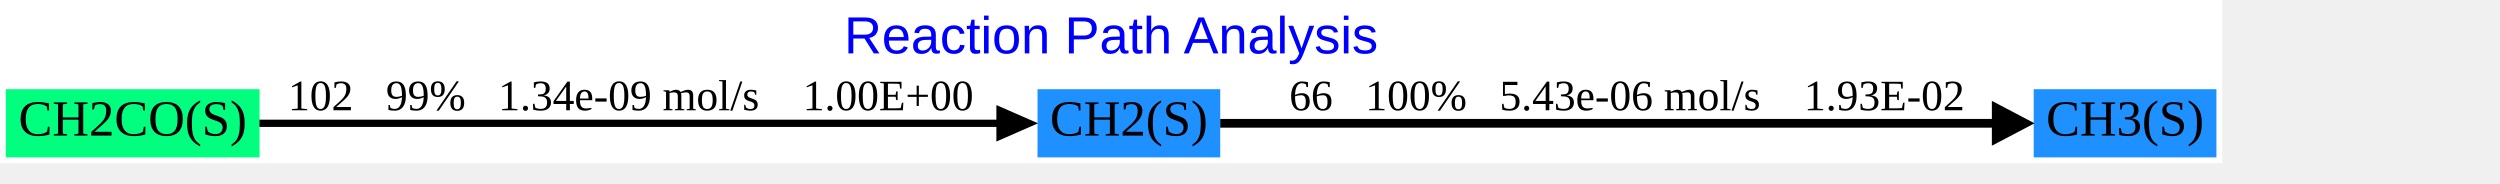
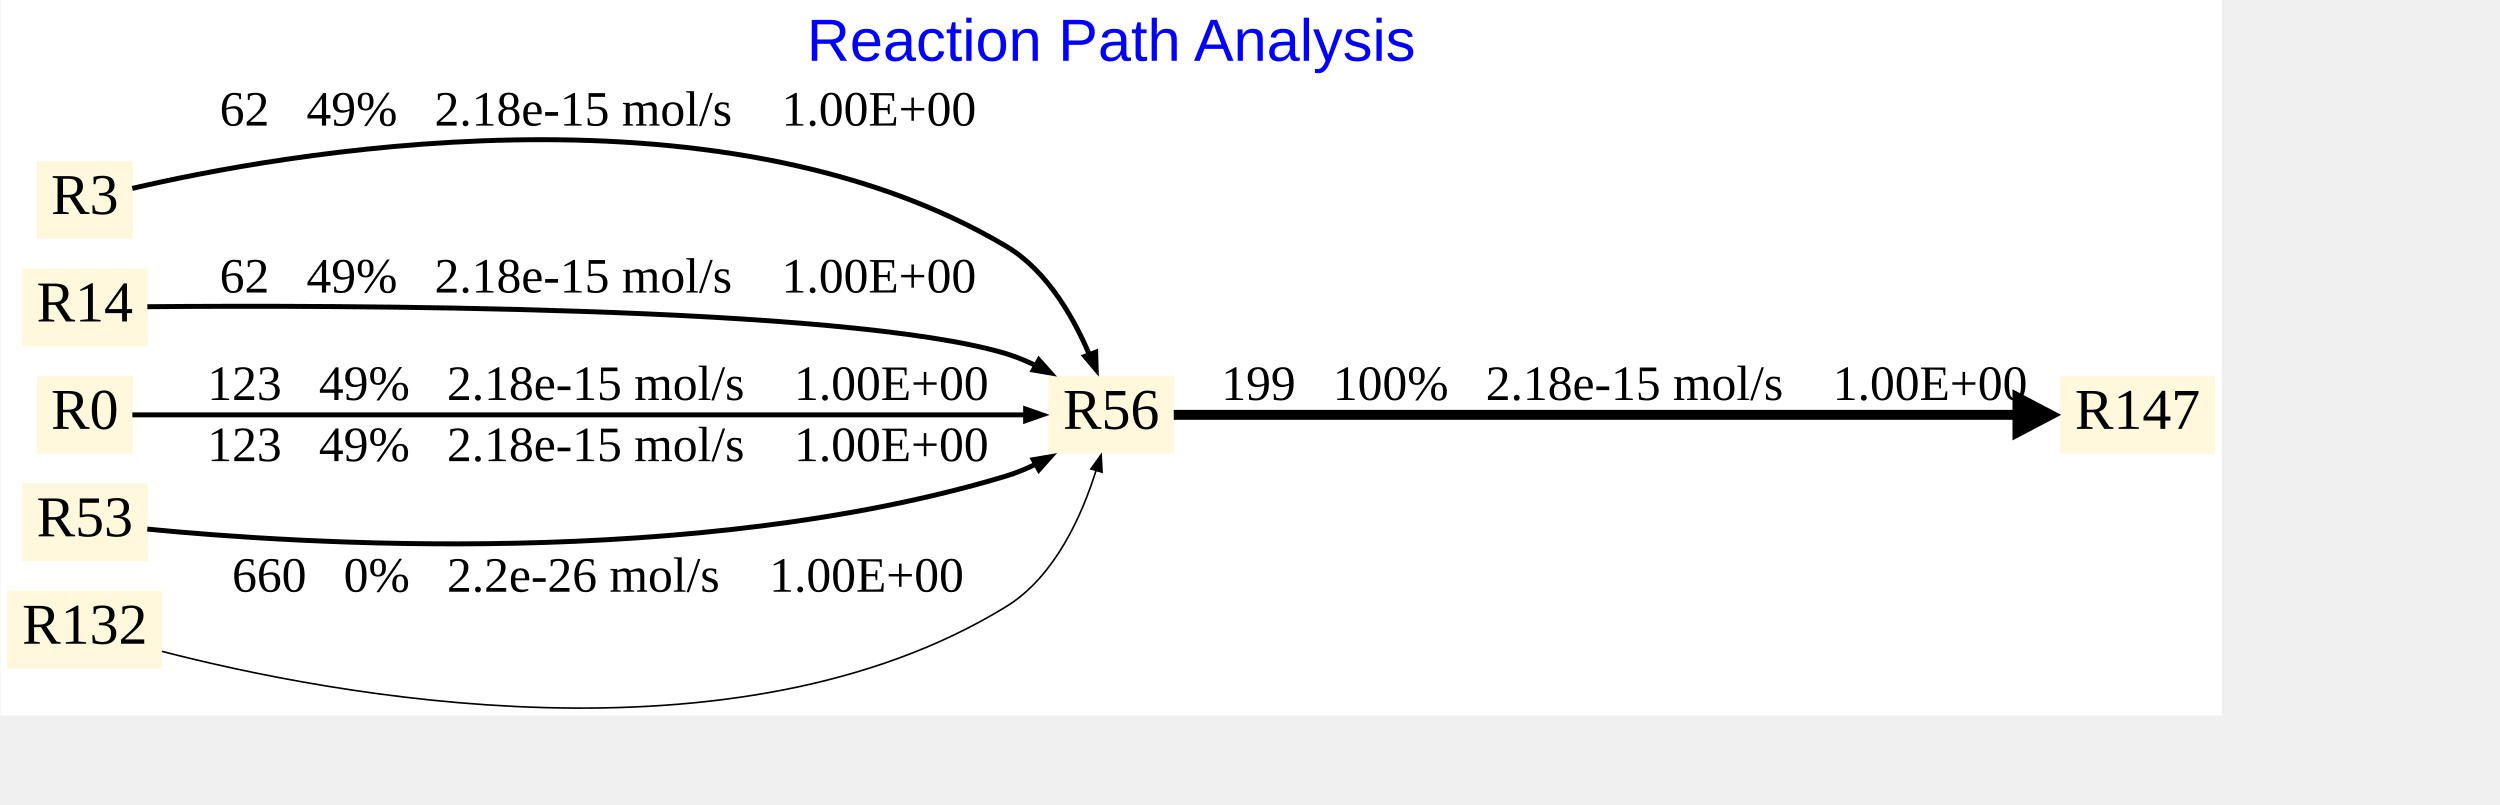
- <svg xmlns="http://www.w3.org/2000/svg" xmlns:xlink="http://www.w3.org/1999/xlink" width="640pt" height="47pt" viewBox="0.00 0.00 720.00 52.85">
-   <g id="graph0" class="graph" transform="scale(0.417618 0.417618) rotate(0) translate(4 108.5)">
-     <polygon fill="white" stroke="none" points="-4,4 -4,-108.5 1528.5,-108.5 1528.5,4 -4,4" />
-     <text text-anchor="middle" x="762.25" y="-71.7" font-family="Arial" font-size="36.00" fill="blue">Reaction Path Analysis</text>
+ <svg xmlns="http://www.w3.org/2000/svg" xmlns:xlink="http://www.w3.org/1999/xlink" width="640pt" height="206pt" viewBox="0.00 0.00 720.00 231.84">
+   <g id="graph0" class="graph" transform="scale(0.47619 0.47619) rotate(0) translate(4 428.77)">
+     <polygon fill="white" stroke="none" points="-4,4 -4,-428.77 1340,-428.77 1340,4 -4,4" />
+     <text text-anchor="middle" x="668" y="-391.97" font-family="Arial" font-size="36.00" fill="blue">Reaction Path Analysis</text>
    <g id="node1" class="node">
      <g id="a_node1">
-         <a xlink:href="56.svg" xlink:title="CH2(S)">
-           <polygon fill="dodgerblue" stroke="none" points="837.5,-47 711.5,-47 711.5,0 837.5,0 837.5,-47" />
-           <text text-anchor="middle" x="774.5" y="-15" font-family="Times New Roman,serif" font-size="35.00">CH2(S)</text>
+         <a xlink:href="56.svg" xlink:title="R56">
+           <polygon fill="cornsilk" stroke="none" points="706,-201.27 630,-201.27 630,-154.27 706,-154.27 706,-201.27" />
+           <text text-anchor="middle" x="668" y="-169.27" font-family="Times New Roman,serif" font-size="35.00">R56</text>
        </a>
      </g>
    </g>
+     <g id="node6" class="node">
+       <g id="a_node6">
+         <a xlink:href="147.svg" xlink:title="R147">
+           <polygon fill="cornsilk" stroke="none" points="1336,-201.27 1242,-201.27 1242,-154.27 1336,-154.27 1336,-201.27" />
+           <text text-anchor="middle" x="1289" y="-169.27" font-family="Times New Roman,serif" font-size="35.00">R147</text>
+         </a>
+       </g>
+     </g>
+     <g id="edge5" class="edge">
+       <path fill="none" stroke="black" stroke-width="6" d="M705.87,-177.77C807.24,-177.77 1091.23,-177.77 1221.35,-177.77" />
+       <polygon fill="black" stroke="black" stroke-width="6" points="1216.33,-188.27 1236.33,-177.77 1216.33,-167.27 1216.33,-188.27" />
+       <text text-anchor="middle" x="978.5" y="-186.77" font-family="Times New Roman,serif" font-size="30.00">   199   100%   2.18e-15 mol/s    1.00E+00</text>
+     </g>
    <g id="node2" class="node">
      <g id="a_node2">
-         <a xlink:href="55.svg" xlink:title="CH3(S)">
-           <polygon fill="dodgerblue" stroke="none" points="1524.5,-47 1398.5,-47 1398.5,0 1524.5,0 1524.5,-47" />
-           <text text-anchor="middle" x="1461.5" y="-15" font-family="Times New Roman,serif" font-size="35.00">CH3(S)</text>
+         <a xlink:href="3.svg" xlink:title="R3">
+           <polygon fill="cornsilk" stroke="none" points="76,-331.27 18,-331.27 18,-284.27 76,-284.27 76,-331.27" />
+           <text text-anchor="middle" x="47" y="-299.27" font-family="Times New Roman,serif" font-size="35.00">R3</text>
        </a>
      </g>
    </g>
    <g id="edge1" class="edge">
-       <path fill="none" stroke="black" stroke-width="6" d="M837.5,-23.5C961.26,-23.5 1238.98,-23.5 1377.97,-23.5" />
-       <polygon fill="black" stroke="black" stroke-width="6" points="1372.64,-34 1392.64,-23.5 1372.64,-13 1372.64,-34" />
-       <text text-anchor="middle" x="1118" y="-32.5" font-family="Times New Roman,serif" font-size="30.00">   66   100%   5.43e-06 mol/s    1.93E-02</text>
+       <path fill="none" stroke="black" stroke-width="3" d="M75.73,-314.77C161.61,-334.83 427.94,-384.57 604.5,-279.77 630.01,-264.62 646.52,-234.62 656.12,-211.05" />
+       <polygon fill="black" stroke="black" stroke-width="3" points="658.63,-215.67 658.93,-205.08 652.09,-213.17 658.63,-215.67" />
+       <text text-anchor="middle" x="357.5" y="-352.77" font-family="Times New Roman,serif" font-size="30.00">   62   49%   2.18e-15 mol/s    1.00E+00</text>
    </g>
    <g id="node3" class="node">
      <g id="a_node3">
-         <a xlink:href="31.svg" xlink:title="CH2CO(S)">
-           <polygon fill="springgreen" stroke="none" points="175,-47 0,-47 0,0 175,0 175,-47" />
-           <text text-anchor="middle" x="87.5" y="-15" font-family="Times New Roman,serif" font-size="35.00">CH2CO(S)</text>
+         <a xlink:href="14.svg" xlink:title="R14">
+           <polygon fill="cornsilk" stroke="none" points="85,-266.27 9,-266.27 9,-219.27 85,-219.27 85,-266.27" />
+           <text text-anchor="middle" x="47" y="-234.27" font-family="Times New Roman,serif" font-size="35.00">R14</text>
        </a>
      </g>
    </g>
    <g id="edge2" class="edge">
-       <path fill="none" stroke="black" stroke-width="5" d="M174.91,-23.5C307.78,-23.5 560.55,-23.5 691.02,-23.5" />
-       <polygon fill="black" stroke="black" stroke-width="5" points="685.63,-32.25 705.63,-23.5 685.63,-14.75 685.63,-32.25" />
-       <text text-anchor="middle" x="431" y="-32.5" font-family="Times New Roman,serif" font-size="30.00">   102   99%   1.34e-09 mol/s    1.00E+00</text>
+       <path fill="none" stroke="black" stroke-width="3" d="M84.87,-243.2C192.84,-244.13 506.89,-244.15 604.5,-214.77 611.4,-212.69 618.32,-209.7 624.93,-206.3" />
+       <polygon fill="black" stroke="black" stroke-width="3" points="624.28,-211.01 631.33,-203.1 620.89,-204.88 624.28,-211.01" />
+       <text text-anchor="middle" x="357.5" y="-251.77" font-family="Times New Roman,serif" font-size="30.00">   62   49%   2.18e-15 mol/s    1.00E+00</text>
+     </g>
+     <g id="node4" class="node">
+       <g id="a_node4">
+         <a xlink:href="0.svg" xlink:title="R0">
+           <polygon fill="cornsilk" stroke="none" points="76,-201.27 18,-201.27 18,-154.27 76,-154.27 76,-201.27" />
+           <text text-anchor="middle" x="47" y="-169.27" font-family="Times New Roman,serif" font-size="35.00">R0</text>
+         </a>
+       </g>
+     </g>
+     <g id="edge3" class="edge">
+       <path fill="none" stroke="black" stroke-width="3" d="M75.8,-177.77C172.75,-177.77 496.69,-177.77 619.36,-177.77" />
+       <polygon fill="black" stroke="black" stroke-width="3" points="616.25,-181.27 626.25,-177.77 616.25,-174.27 616.25,-181.27" />
+       <text text-anchor="middle" x="357.5" y="-186.77" font-family="Times New Roman,serif" font-size="30.00">   123   49%   2.18e-15 mol/s    1.00E+00</text>
+     </g>
+     <g id="node5" class="node">
+       <g id="a_node5">
+         <a xlink:href="53.svg" xlink:title="R53">
+           <polygon fill="cornsilk" stroke="none" points="85,-136.27 9,-136.27 9,-89.27 85,-89.27 85,-136.27" />
+           <text text-anchor="middle" x="47" y="-104.27" font-family="Times New Roman,serif" font-size="35.00">R53</text>
+         </a>
+       </g>
+     </g>
+     <g id="edge4" class="edge">
+       <path fill="none" stroke="black" stroke-width="3" d="M84.83,-108.66C175.53,-99.8 416,-84.02 604.5,-140.77 611.4,-142.84 618.32,-145.83 624.93,-149.23" />
+       <polygon fill="black" stroke="black" stroke-width="3" points="620.89,-150.65 631.33,-152.43 624.28,-144.53 620.89,-150.65" />
+       <text text-anchor="middle" x="357.5" y="-149.77" font-family="Times New Roman,serif" font-size="30.00">   123   49%   2.18e-15 mol/s    1.00E+00</text>
+     </g>
+     <g id="node7" class="node">
+       <g id="a_node7">
+         <a xlink:href="132.svg" xlink:title="R132">
+           <polygon fill="cornsilk" stroke="none" points="94,-71.27 0,-71.27 0,-24.27 94,-24.27 94,-71.27" />
+           <text text-anchor="middle" x="47" y="-39.27" font-family="Times New Roman,serif" font-size="35.00">R132</text>
+         </a>
+       </g>
+     </g>
+     <g id="edge6" class="edge">
+       <path fill="none" stroke="black" d="M93.73,-34.66C194.64,-8.6 440.42,39.03 604.5,-61.77 633.93,-79.84 650.38,-116.94 658.93,-144.33" />
+       <polygon fill="black" stroke="black" points="655.78,-145.04 661.93,-153.66 662.5,-143.09 655.78,-145.04" />
+       <text text-anchor="middle" x="357.5" y="-70.77" font-family="Times New Roman,serif" font-size="30.00">   660   0%   2.2e-26 mol/s    1.00E+00</text>
    </g>
  </g>
</svg>
